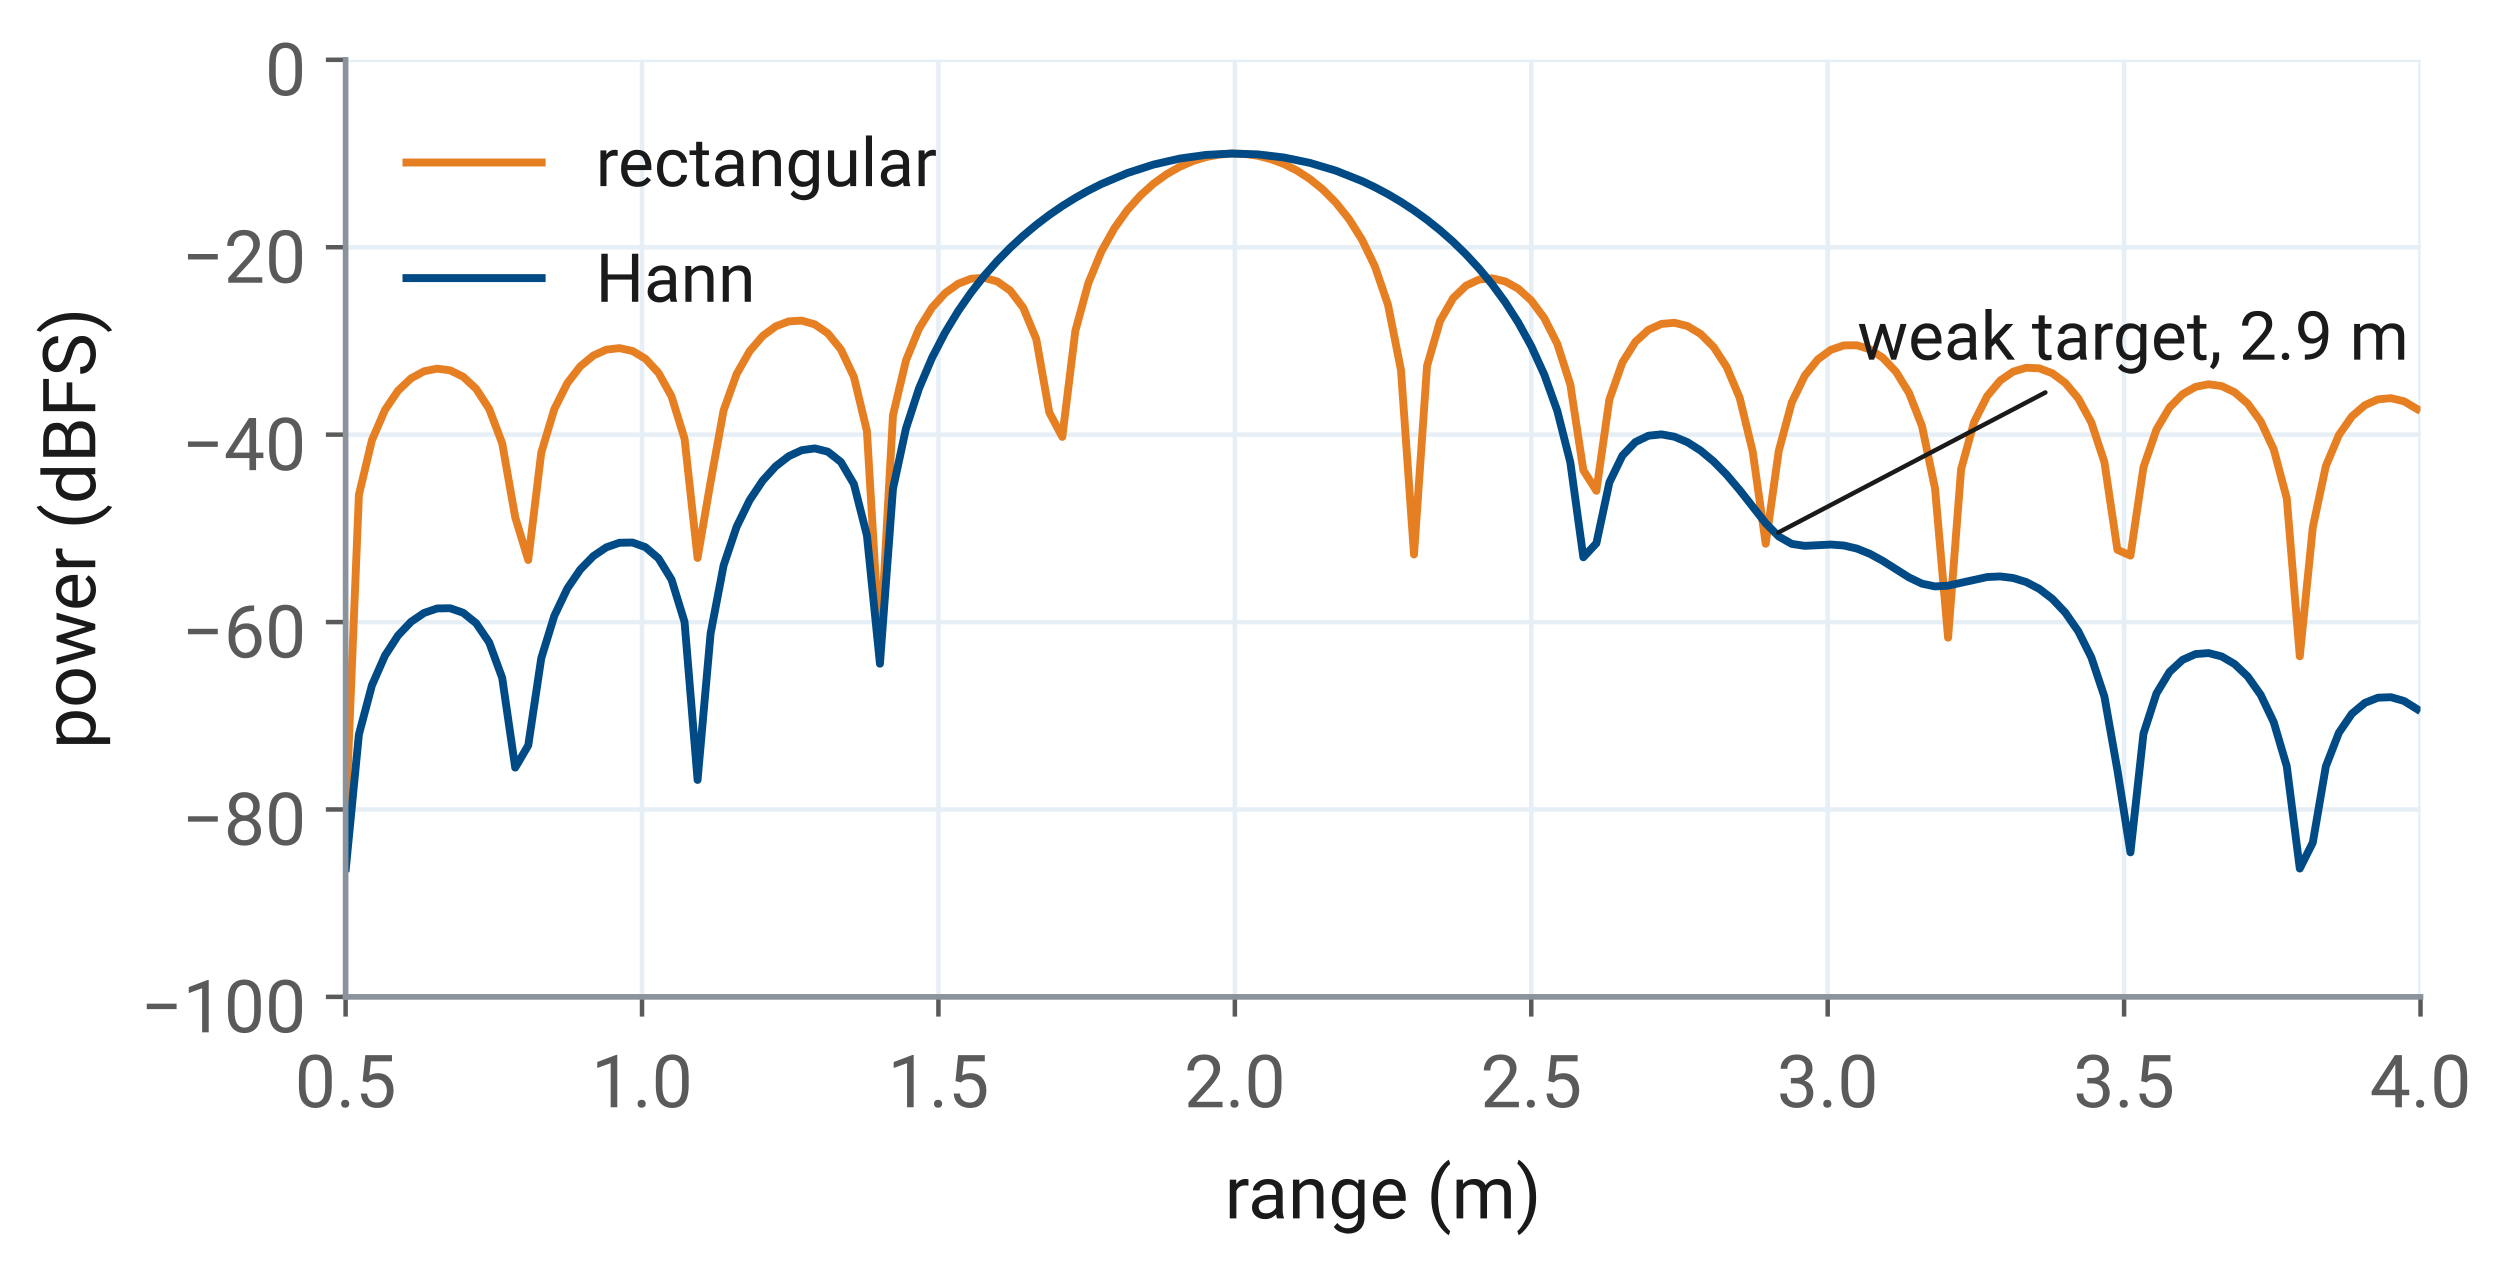
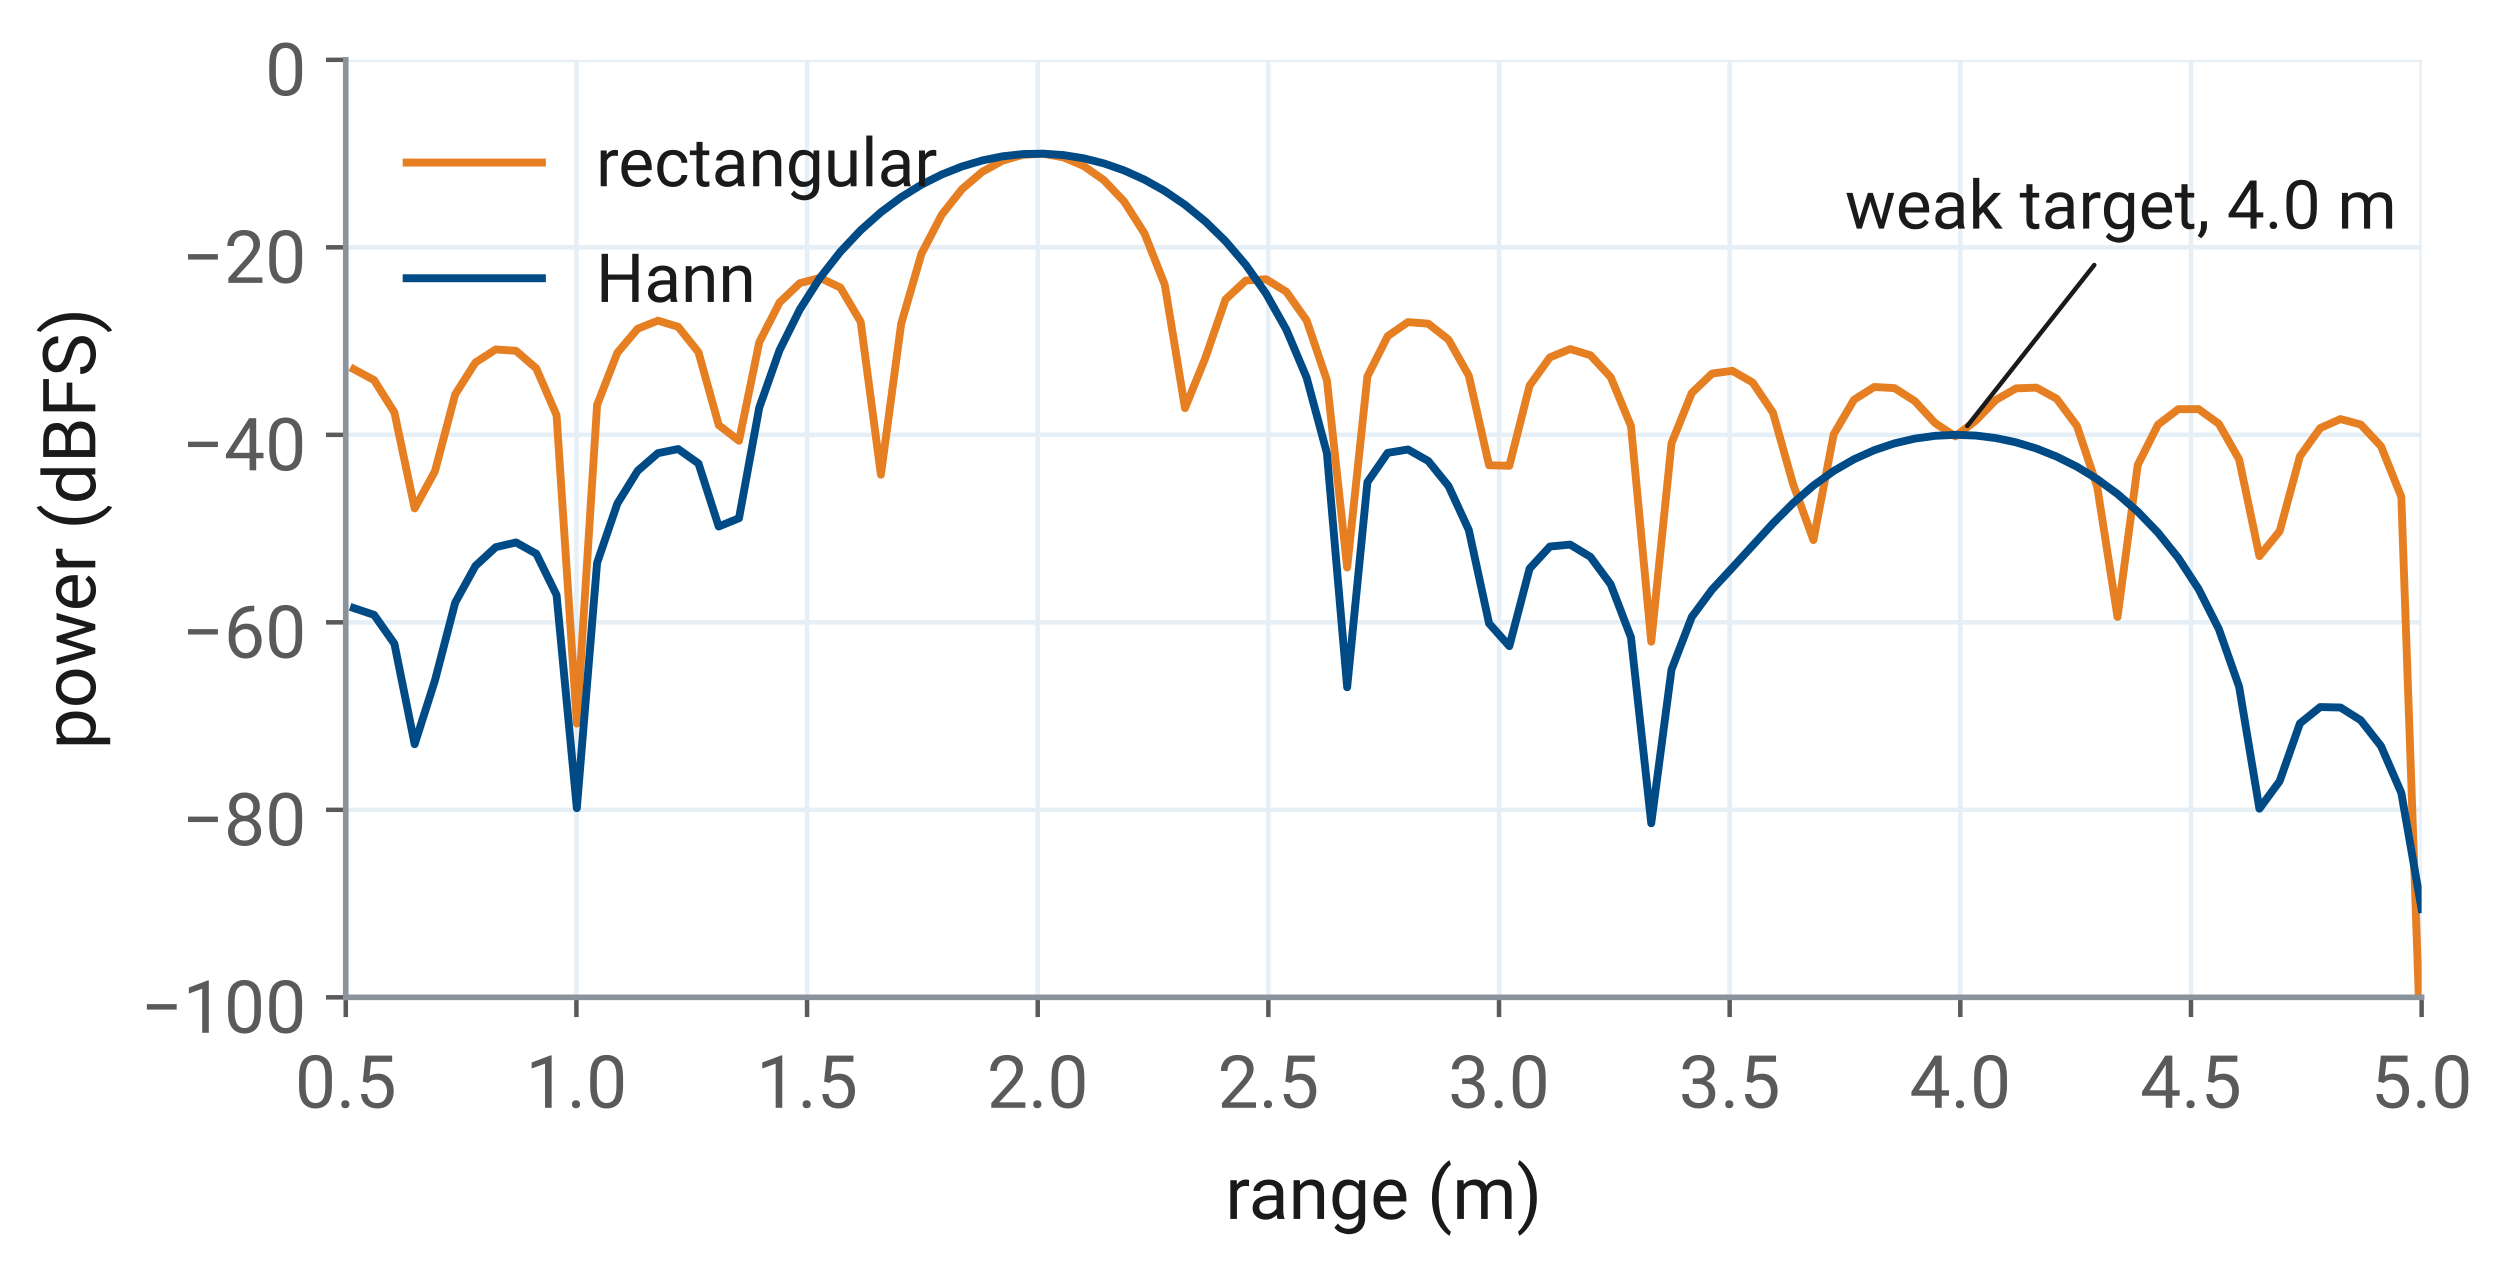
- <svg xmlns="http://www.w3.org/2000/svg" xmlns:xlink="http://www.w3.org/1999/xlink" width="443.73pt" height="223.716pt" viewBox="0 0 443.73 223.716" version="1.1">
+ <svg xmlns="http://www.w3.org/2000/svg" xmlns:xlink="http://www.w3.org/1999/xlink" width="443.528pt" height="223.716pt" viewBox="0 0 443.528 223.716" version="1.1">
  <defs>
    <style type="text/css">*{stroke-linejoin: round; stroke-linecap: butt}</style>
  </defs>
  <g id="figure_1">
    <g id="patch_1">
-       <path d="M 0 223.716  L 443.73 223.716  L 443.73 0  L 0 0  L 0 223.716  z " style="fill: none" />
+       <path d="M 0 223.716  L 443.528 223.716  L 443.528 0  L 0 0  L 0 223.716  z " style="fill: none" />
    </g>
    <g id="axes_1">
      <g id="patch_2">
        <path d="M 61.342 176.937  L 429.622 176.937  L 429.622 10.617  L 61.342 10.617  L 61.342 176.937  z " style="fill: none" />
      </g>
      <g id="matplotlib.axis_1">
        <g id="xtick_1">
          <g id="line2d_1">
-             <path d="M 61.342 176.937  L 61.342 10.617  " clip-path="url(#p07689ff9ef)" style="fill: none; stroke: #e6eef6; stroke-width: 0.8; stroke-linecap: square" />
+             <path d="M 61.342 176.937  L 61.342 10.617  " clip-path="url(#p579aee14a1)" style="fill: none; stroke: #e6eef6; stroke-width: 0.8; stroke-linecap: square" />
          </g>
          <g id="line2d_2">
            <defs>
-               <path id="mfe746ad7cb" d="M 0 0  L 0 3.5  " style="stroke: #5a5a5a; stroke-width: 0.8" />
+               <path id="m8863712139" d="M 0 0  L 0 3.5  " style="stroke: #5a5a5a; stroke-width: 0.8" />
            </defs>
            <g>
-               <use xlink:href="#mfe746ad7cb" x="61.342" y="176.937" style="fill: #5a5a5a; stroke: #5a5a5a; stroke-width: 0.8" />
+               <use xlink:href="#m8863712139" x="61.342" y="176.937" style="fill: #5a5a5a; stroke: #5a5a5a; stroke-width: 0.8" />
            </g>
          </g>
          <g id="text_1">
            <text style="font-size: 13px; font-family:'Source Sans Pro', 'Segoe UI', Roboto, Helvetica, Arial, sans-serif; text-anchor: middle; fill: #5a5a5a" x="61.342" y="196.531" transform="rotate(-0 61.34152 196.5306)">0.5</text>
          </g>
        </g>
        <g id="xtick_2">
          <g id="line2d_3">
-             <path d="M 113.953 176.937  L 113.953 10.617  " clip-path="url(#p07689ff9ef)" style="fill: none; stroke: #e6eef6; stroke-width: 0.8; stroke-linecap: square" />
+             <path d="M 102.262 176.937  L 102.262 10.617  " clip-path="url(#p579aee14a1)" style="fill: none; stroke: #e6eef6; stroke-width: 0.8; stroke-linecap: square" />
          </g>
          <g id="line2d_4">
            <g>
-               <use xlink:href="#mfe746ad7cb" x="113.953" y="176.937" style="fill: #5a5a5a; stroke: #5a5a5a; stroke-width: 0.8" />
+               <use xlink:href="#m8863712139" x="102.262" y="176.937" style="fill: #5a5a5a; stroke: #5a5a5a; stroke-width: 0.8" />
            </g>
          </g>
          <g id="text_2">
-             <text style="font-size: 13px; font-family:'Source Sans Pro', 'Segoe UI', Roboto, Helvetica, Arial, sans-serif; text-anchor: middle; fill: #5a5a5a" x="113.953" y="196.531" transform="rotate(-0 113.953 196.5306)">1.0</text>
+             <text style="font-size: 13px; font-family:'Source Sans Pro', 'Segoe UI', Roboto, Helvetica, Arial, sans-serif; text-anchor: middle; fill: #5a5a5a" x="102.262" y="196.531" transform="rotate(-0 102.2615 196.5306)">1.0</text>
          </g>
        </g>
        <g id="xtick_3">
          <g id="line2d_5">
-             <path d="M 166.564 176.937  L 166.564 10.617  " clip-path="url(#p07689ff9ef)" style="fill: none; stroke: #e6eef6; stroke-width: 0.8; stroke-linecap: square" />
+             <path d="M 143.182 176.937  L 143.182 10.617  " clip-path="url(#p579aee14a1)" style="fill: none; stroke: #e6eef6; stroke-width: 0.8; stroke-linecap: square" />
          </g>
          <g id="line2d_6">
            <g>
-               <use xlink:href="#mfe746ad7cb" x="166.564" y="176.937" style="fill: #5a5a5a; stroke: #5a5a5a; stroke-width: 0.8" />
+               <use xlink:href="#m8863712139" x="143.182" y="176.937" style="fill: #5a5a5a; stroke: #5a5a5a; stroke-width: 0.8" />
            </g>
          </g>
          <g id="text_3">
-             <text style="font-size: 13px; font-family:'Source Sans Pro', 'Segoe UI', Roboto, Helvetica, Arial, sans-serif; text-anchor: middle; fill: #5a5a5a" x="166.564" y="196.531" transform="rotate(-0 166.5644 196.5306)">1.5</text>
+             <text style="font-size: 13px; font-family:'Source Sans Pro', 'Segoe UI', Roboto, Helvetica, Arial, sans-serif; text-anchor: middle; fill: #5a5a5a" x="143.182" y="196.531" transform="rotate(-0 143.1815 196.5306)">1.5</text>
          </g>
        </g>
        <g id="xtick_4">
          <g id="line2d_7">
-             <path d="M 219.176 176.937  L 219.176 10.617  " clip-path="url(#p07689ff9ef)" style="fill: none; stroke: #e6eef6; stroke-width: 0.8; stroke-linecap: square" />
+             <path d="M 184.102 176.937  L 184.102 10.617  " clip-path="url(#p579aee14a1)" style="fill: none; stroke: #e6eef6; stroke-width: 0.8; stroke-linecap: square" />
          </g>
          <g id="line2d_8">
            <g>
-               <use xlink:href="#mfe746ad7cb" x="219.176" y="176.937" style="fill: #5a5a5a; stroke: #5a5a5a; stroke-width: 0.8" />
+               <use xlink:href="#m8863712139" x="184.102" y="176.937" style="fill: #5a5a5a; stroke: #5a5a5a; stroke-width: 0.8" />
            </g>
          </g>
          <g id="text_4">
-             <text style="font-size: 13px; font-family:'Source Sans Pro', 'Segoe UI', Roboto, Helvetica, Arial, sans-serif; text-anchor: middle; fill: #5a5a5a" x="219.176" y="196.531" transform="rotate(-0 219.1758 196.5306)">2.0</text>
+             <text style="font-size: 13px; font-family:'Source Sans Pro', 'Segoe UI', Roboto, Helvetica, Arial, sans-serif; text-anchor: middle; fill: #5a5a5a" x="184.102" y="196.531" transform="rotate(-0 184.1015 196.5306)">2.0</text>
          </g>
        </g>
        <g id="xtick_5">
          <g id="line2d_9">
-             <path d="M 271.787 176.937  L 271.787 10.617  " clip-path="url(#p07689ff9ef)" style="fill: none; stroke: #e6eef6; stroke-width: 0.8; stroke-linecap: square" />
+             <path d="M 225.022 176.937  L 225.022 10.617  " clip-path="url(#p579aee14a1)" style="fill: none; stroke: #e6eef6; stroke-width: 0.8; stroke-linecap: square" />
          </g>
          <g id="line2d_10">
            <g>
-               <use xlink:href="#mfe746ad7cb" x="271.787" y="176.937" style="fill: #5a5a5a; stroke: #5a5a5a; stroke-width: 0.8" />
+               <use xlink:href="#m8863712139" x="225.022" y="176.937" style="fill: #5a5a5a; stroke: #5a5a5a; stroke-width: 0.8" />
            </g>
          </g>
          <g id="text_5">
-             <text style="font-size: 13px; font-family:'Source Sans Pro', 'Segoe UI', Roboto, Helvetica, Arial, sans-serif; text-anchor: middle; fill: #5a5a5a" x="271.787" y="196.531" transform="rotate(-0 271.7872 196.5306)">2.5</text>
+             <text style="font-size: 13px; font-family:'Source Sans Pro', 'Segoe UI', Roboto, Helvetica, Arial, sans-serif; text-anchor: middle; fill: #5a5a5a" x="225.022" y="196.531" transform="rotate(-0 225.0215 196.5306)">2.5</text>
          </g>
        </g>
        <g id="xtick_6">
          <g id="line2d_11">
-             <path d="M 324.399 176.937  L 324.399 10.617  " clip-path="url(#p07689ff9ef)" style="fill: none; stroke: #e6eef6; stroke-width: 0.8; stroke-linecap: square" />
+             <path d="M 265.942 176.937  L 265.942 10.617  " clip-path="url(#p579aee14a1)" style="fill: none; stroke: #e6eef6; stroke-width: 0.8; stroke-linecap: square" />
          </g>
          <g id="line2d_12">
            <g>
-               <use xlink:href="#mfe746ad7cb" x="324.399" y="176.937" style="fill: #5a5a5a; stroke: #5a5a5a; stroke-width: 0.8" />
+               <use xlink:href="#m8863712139" x="265.942" y="176.937" style="fill: #5a5a5a; stroke: #5a5a5a; stroke-width: 0.8" />
            </g>
          </g>
          <g id="text_6">
-             <text style="font-size: 13px; font-family:'Source Sans Pro', 'Segoe UI', Roboto, Helvetica, Arial, sans-serif; text-anchor: middle; fill: #5a5a5a" x="324.399" y="196.531" transform="rotate(-0 324.3987 196.5306)">3.0</text>
+             <text style="font-size: 13px; font-family:'Source Sans Pro', 'Segoe UI', Roboto, Helvetica, Arial, sans-serif; text-anchor: middle; fill: #5a5a5a" x="265.942" y="196.531" transform="rotate(-0 265.9415 196.5306)">3.0</text>
          </g>
        </g>
        <g id="xtick_7">
          <g id="line2d_13">
-             <path d="M 377.01 176.937  L 377.01 10.617  " clip-path="url(#p07689ff9ef)" style="fill: none; stroke: #e6eef6; stroke-width: 0.8; stroke-linecap: square" />
+             <path d="M 306.862 176.937  L 306.862 10.617  " clip-path="url(#p579aee14a1)" style="fill: none; stroke: #e6eef6; stroke-width: 0.8; stroke-linecap: square" />
          </g>
          <g id="line2d_14">
            <g>
-               <use xlink:href="#mfe746ad7cb" x="377.01" y="176.937" style="fill: #5a5a5a; stroke: #5a5a5a; stroke-width: 0.8" />
+               <use xlink:href="#m8863712139" x="306.862" y="176.937" style="fill: #5a5a5a; stroke: #5a5a5a; stroke-width: 0.8" />
            </g>
          </g>
          <g id="text_7">
-             <text style="font-size: 13px; font-family:'Source Sans Pro', 'Segoe UI', Roboto, Helvetica, Arial, sans-serif; text-anchor: middle; fill: #5a5a5a" x="377.01" y="196.531" transform="rotate(-0 377.0101 196.5306)">3.5</text>
+             <text style="font-size: 13px; font-family:'Source Sans Pro', 'Segoe UI', Roboto, Helvetica, Arial, sans-serif; text-anchor: middle; fill: #5a5a5a" x="306.862" y="196.531" transform="rotate(-0 306.8615 196.5306)">3.5</text>
          </g>
        </g>
        <g id="xtick_8">
          <g id="line2d_15">
-             <path d="M 429.622 176.937  L 429.622 10.617  " clip-path="url(#p07689ff9ef)" style="fill: none; stroke: #e6eef6; stroke-width: 0.8; stroke-linecap: square" />
+             <path d="M 347.782 176.937  L 347.782 10.617  " clip-path="url(#p579aee14a1)" style="fill: none; stroke: #e6eef6; stroke-width: 0.8; stroke-linecap: square" />
          </g>
          <g id="line2d_16">
            <g>
-               <use xlink:href="#mfe746ad7cb" x="429.622" y="176.937" style="fill: #5a5a5a; stroke: #5a5a5a; stroke-width: 0.8" />
+               <use xlink:href="#m8863712139" x="347.782" y="176.937" style="fill: #5a5a5a; stroke: #5a5a5a; stroke-width: 0.8" />
            </g>
          </g>
          <g id="text_8">
-             <text style="font-size: 13px; font-family:'Source Sans Pro', 'Segoe UI', Roboto, Helvetica, Arial, sans-serif; text-anchor: middle; fill: #5a5a5a" x="429.622" y="196.531" transform="rotate(-0 429.6215 196.5306)">4.0</text>
-           </g>
-         </g>
-         <g id="text_9">
+             <text style="font-size: 13px; font-family:'Source Sans Pro', 'Segoe UI', Roboto, Helvetica, Arial, sans-serif; text-anchor: middle; fill: #5a5a5a" x="347.782" y="196.531" transform="rotate(-0 347.7815 196.5306)">4.0</text>
+           </g>
+         </g>
+         <g id="xtick_9">
+           <g id="line2d_17">
+             <path d="M 388.702 176.937  L 388.702 10.617  " clip-path="url(#p579aee14a1)" style="fill: none; stroke: #e6eef6; stroke-width: 0.8; stroke-linecap: square" />
+           </g>
+           <g id="line2d_18">
+             <g>
+               <use xlink:href="#m8863712139" x="388.702" y="176.937" style="fill: #5a5a5a; stroke: #5a5a5a; stroke-width: 0.8" />
+             </g>
+           </g>
+           <g id="text_9">
+             <text style="font-size: 13px; font-family:'Source Sans Pro', 'Segoe UI', Roboto, Helvetica, Arial, sans-serif; text-anchor: middle; fill: #5a5a5a" x="388.702" y="196.531" transform="rotate(-0 388.7015 196.5306)">4.5</text>
+           </g>
+         </g>
+         <g id="xtick_10">
+           <g id="line2d_19">
+             <path d="M 429.622 176.937  L 429.622 10.617  " clip-path="url(#p579aee14a1)" style="fill: none; stroke: #e6eef6; stroke-width: 0.8; stroke-linecap: square" />
+           </g>
+           <g id="line2d_20">
+             <g>
+               <use xlink:href="#m8863712139" x="429.622" y="176.937" style="fill: #5a5a5a; stroke: #5a5a5a; stroke-width: 0.8" />
+             </g>
+           </g>
+           <g id="text_10">
+             <text style="font-size: 13px; font-family:'Source Sans Pro', 'Segoe UI', Roboto, Helvetica, Arial, sans-serif; text-anchor: middle; fill: #5a5a5a" x="429.622" y="196.531" transform="rotate(-0 429.6215 196.5306)">5.0</text>
+           </g>
+         </g>
+         <g id="text_11">
          <text style="font-size: 13px; font-family:'Source Sans Pro', 'Segoe UI', Roboto, Helvetica, Arial, sans-serif; text-anchor: middle; fill: #1a1a1a" x="245.482" y="216.26" transform="rotate(-0 245.4815 216.2601)">range (m)</text>
        </g>
      </g>
      <g id="matplotlib.axis_2">
        <g id="ytick_1">
-           <g id="line2d_17">
-             <path d="M 61.342 176.937  L 429.622 176.937  " clip-path="url(#p07689ff9ef)" style="fill: none; stroke: #e6eef6; stroke-width: 0.8; stroke-linecap: square" />
-           </g>
-           <g id="line2d_18">
+           <g id="line2d_21">
+             <path d="M 61.342 176.937  L 429.622 176.937  " clip-path="url(#p579aee14a1)" style="fill: none; stroke: #e6eef6; stroke-width: 0.8; stroke-linecap: square" />
+           </g>
+           <g id="line2d_22">
            <defs>
-               <path id="mbc7025933c" d="M 0 0  L -3.5 0  " style="stroke: #5a5a5a; stroke-width: 0.8" />
+               <path id="me98168f09e" d="M 0 0  L -3.5 0  " style="stroke: #5a5a5a; stroke-width: 0.8" />
            </defs>
            <g>
-               <use xlink:href="#mbc7025933c" x="61.342" y="176.937" style="fill: #5a5a5a; stroke: #5a5a5a; stroke-width: 0.8" />
-             </g>
-           </g>
-           <g id="text_10">
+               <use xlink:href="#me98168f09e" x="61.342" y="176.937" style="fill: #5a5a5a; stroke: #5a5a5a; stroke-width: 0.8" />
+             </g>
+           </g>
+           <g id="text_12">
            <text style="font-size: 13px; font-family:'Source Sans Pro', 'Segoe UI', Roboto, Helvetica, Arial, sans-serif; text-anchor: end; fill: #5a5a5a" x="54.342" y="183.234" transform="rotate(-0 54.34152 183.2337)">−100</text>
          </g>
        </g>
        <g id="ytick_2">
-           <g id="line2d_19">
-             <path d="M 61.342 143.673  L 429.622 143.673  " clip-path="url(#p07689ff9ef)" style="fill: none; stroke: #e6eef6; stroke-width: 0.8; stroke-linecap: square" />
-           </g>
-           <g id="line2d_20">
-             <g>
-               <use xlink:href="#mbc7025933c" x="61.342" y="143.673" style="fill: #5a5a5a; stroke: #5a5a5a; stroke-width: 0.8" />
-             </g>
-           </g>
-           <g id="text_11">
+           <g id="line2d_23">
+             <path d="M 61.342 143.673  L 429.622 143.673  " clip-path="url(#p579aee14a1)" style="fill: none; stroke: #e6eef6; stroke-width: 0.8; stroke-linecap: square" />
+           </g>
+           <g id="line2d_24">
+             <g>
+               <use xlink:href="#me98168f09e" x="61.342" y="143.673" style="fill: #5a5a5a; stroke: #5a5a5a; stroke-width: 0.8" />
+             </g>
+           </g>
+           <g id="text_13">
            <text style="font-size: 13px; font-family:'Source Sans Pro', 'Segoe UI', Roboto, Helvetica, Arial, sans-serif; text-anchor: end; fill: #5a5a5a" x="54.342" y="149.97" transform="rotate(-0 54.34152 149.9698)">−80</text>
          </g>
        </g>
        <g id="ytick_3">
-           <g id="line2d_21">
-             <path d="M 61.342 110.409  L 429.622 110.409  " clip-path="url(#p07689ff9ef)" style="fill: none; stroke: #e6eef6; stroke-width: 0.8; stroke-linecap: square" />
-           </g>
-           <g id="line2d_22">
-             <g>
-               <use xlink:href="#mbc7025933c" x="61.342" y="110.409" style="fill: #5a5a5a; stroke: #5a5a5a; stroke-width: 0.8" />
-             </g>
-           </g>
-           <g id="text_12">
+           <g id="line2d_25">
+             <path d="M 61.342 110.409  L 429.622 110.409  " clip-path="url(#p579aee14a1)" style="fill: none; stroke: #e6eef6; stroke-width: 0.8; stroke-linecap: square" />
+           </g>
+           <g id="line2d_26">
+             <g>
+               <use xlink:href="#me98168f09e" x="61.342" y="110.409" style="fill: #5a5a5a; stroke: #5a5a5a; stroke-width: 0.8" />
+             </g>
+           </g>
+           <g id="text_14">
            <text style="font-size: 13px; font-family:'Source Sans Pro', 'Segoe UI', Roboto, Helvetica, Arial, sans-serif; text-anchor: end; fill: #5a5a5a" x="54.342" y="116.706" transform="rotate(-0 54.34152 116.7057)">−60</text>
          </g>
        </g>
        <g id="ytick_4">
-           <g id="line2d_23">
-             <path d="M 61.342 77.145  L 429.622 77.145  " clip-path="url(#p07689ff9ef)" style="fill: none; stroke: #e6eef6; stroke-width: 0.8; stroke-linecap: square" />
-           </g>
-           <g id="line2d_24">
-             <g>
-               <use xlink:href="#mbc7025933c" x="61.342" y="77.145" style="fill: #5a5a5a; stroke: #5a5a5a; stroke-width: 0.8" />
-             </g>
-           </g>
-           <g id="text_13">
+           <g id="line2d_27">
+             <path d="M 61.342 77.145  L 429.622 77.145  " clip-path="url(#p579aee14a1)" style="fill: none; stroke: #e6eef6; stroke-width: 0.8; stroke-linecap: square" />
+           </g>
+           <g id="line2d_28">
+             <g>
+               <use xlink:href="#me98168f09e" x="61.342" y="77.145" style="fill: #5a5a5a; stroke: #5a5a5a; stroke-width: 0.8" />
+             </g>
+           </g>
+           <g id="text_15">
            <text style="font-size: 13px; font-family:'Source Sans Pro', 'Segoe UI', Roboto, Helvetica, Arial, sans-serif; text-anchor: end; fill: #5a5a5a" x="54.342" y="83.442" transform="rotate(-0 54.34152 83.44175)">−40</text>
          </g>
        </g>
        <g id="ytick_5">
-           <g id="line2d_25">
-             <path d="M 61.342 43.881  L 429.622 43.881  " clip-path="url(#p07689ff9ef)" style="fill: none; stroke: #e6eef6; stroke-width: 0.8; stroke-linecap: square" />
-           </g>
-           <g id="line2d_26">
-             <g>
-               <use xlink:href="#mbc7025933c" x="61.342" y="43.881" style="fill: #5a5a5a; stroke: #5a5a5a; stroke-width: 0.8" />
-             </g>
-           </g>
-           <g id="text_14">
+           <g id="line2d_29">
+             <path d="M 61.342 43.881  L 429.622 43.881  " clip-path="url(#p579aee14a1)" style="fill: none; stroke: #e6eef6; stroke-width: 0.8; stroke-linecap: square" />
+           </g>
+           <g id="line2d_30">
+             <g>
+               <use xlink:href="#me98168f09e" x="61.342" y="43.881" style="fill: #5a5a5a; stroke: #5a5a5a; stroke-width: 0.8" />
+             </g>
+           </g>
+           <g id="text_16">
            <text style="font-size: 13px; font-family:'Source Sans Pro', 'Segoe UI', Roboto, Helvetica, Arial, sans-serif; text-anchor: end; fill: #5a5a5a" x="54.342" y="50.178" transform="rotate(-0 54.34152 50.17775)">−20</text>
          </g>
        </g>
        <g id="ytick_6">
-           <g id="line2d_27">
-             <path d="M 61.342 10.617  L 429.622 10.617  " clip-path="url(#p07689ff9ef)" style="fill: none; stroke: #e6eef6; stroke-width: 0.8; stroke-linecap: square" />
-           </g>
-           <g id="line2d_28">
-             <g>
-               <use xlink:href="#mbc7025933c" x="61.342" y="10.617" style="fill: #5a5a5a; stroke: #5a5a5a; stroke-width: 0.8" />
-             </g>
-           </g>
-           <g id="text_15">
+           <g id="line2d_31">
+             <path d="M 61.342 10.617  L 429.622 10.617  " clip-path="url(#p579aee14a1)" style="fill: none; stroke: #e6eef6; stroke-width: 0.8; stroke-linecap: square" />
+           </g>
+           <g id="line2d_32">
+             <g>
+               <use xlink:href="#me98168f09e" x="61.342" y="10.617" style="fill: #5a5a5a; stroke: #5a5a5a; stroke-width: 0.8" />
+             </g>
+           </g>
+           <g id="text_17">
            <text style="font-size: 13px; font-family:'Source Sans Pro', 'Segoe UI', Roboto, Helvetica, Arial, sans-serif; text-anchor: end; fill: #5a5a5a" x="54.342" y="16.914" transform="rotate(-0 54.34152 16.91375)">0</text>
          </g>
        </g>
-         <g id="text_16">
+         <g id="text_18">
          <text style="font-size: 13px; font-family:'Source Sans Pro', 'Segoe UI', Roboto, Helvetica, Arial, sans-serif; text-anchor: middle; fill: #1a1a1a" x="16.914" y="93.777" transform="rotate(-90 16.91375 93.77688)">power (dBFS)</text>
        </g>
      </g>
-       <g id="line2d_29">
-         <path d="M 61.389 144.643  L 63.701 87.835  L 66.013 78.139  L 68.325 72.768  L 70.637 69.354  L 72.949 67.165  L 75.261 65.9  L 77.573 65.431  L 79.885 65.731  L 82.197 66.862  L 84.509 69.004  L 86.821 72.576  L 89.133 78.67  L 91.445 91.81  L 93.757 99.396  L 96.069 80.348  L 98.381 72.626  L 100.693 68.01  L 103.005 65.012  L 105.317 63.104  L 107.629 62.058  L 109.941 61.788  L 112.253 62.294  L 114.565 63.675  L 116.877 66.172  L 119.189 70.353  L 121.501 77.866  L 123.813 99.039  L 126.126 85.518  L 128.438 72.816  L 130.75 66.38  L 133.062 62.318  L 135.374 59.631  L 137.686 57.927  L 139.998 57.038  L 142.31 56.909  L 144.622 57.573  L 146.934 59.166  L 149.246 62.01  L 151.558 66.896  L 153.87 76.497  L 156.182 115.451  L 158.494 73.714  L 160.806 63.961  L 163.118 58.332  L 165.43 54.593  L 167.742 52.038  L 170.054 50.373  L 172.366 49.472  L 174.678 49.311  L 176.99 49.95  L 179.302 51.572  L 181.614 54.606  L 183.926 60.187  L 186.238 73.211  L 188.55 77.545  L 190.862 58.737  L 193.174 50.246  L 195.486 44.649  L 197.798 40.505  L 200.11 37.272  L 202.422 34.689  L 204.734 32.607  L 207.046 30.936  L 209.358 29.617  L 211.67 28.612  L 213.982 27.894  L 216.295 27.445  L 218.607 27.256  L 220.919 27.323  L 223.231 27.647  L 225.543 28.235  L 227.855 29.1  L 230.167 30.264  L 232.479 31.76  L 234.791 33.635  L 237.103 35.962  L 239.415 38.855  L 241.727 42.511  L 244.039 47.299  L 246.351 54.071  L 248.663 65.689  L 250.975 98.42  L 253.287 64.954  L 255.599 56.977  L 257.911 52.926  L 260.223 50.694  L 262.535 49.611  L 264.847 49.4  L 267.159 49.947  L 269.471 51.236  L 271.783 53.339  L 274.095 56.453  L 276.407 61.028  L 278.719 68.26  L 281.031 83.463  L 283.343 87.108  L 285.655 70.898  L 287.967 64.327  L 290.279 60.658  L 292.591 58.542  L 294.903 57.49  L 297.215 57.293  L 299.527 57.879  L 301.839 59.268  L 304.151 61.584  L 306.464 65.124  L 308.776 70.601  L 311.088 80.137  L 313.4 96.507  L 315.712 80.048  L 318.024 71.431  L 320.336 66.674  L 322.648 63.789  L 324.96 62.095  L 327.272 61.303  L 329.584 61.285  L 331.896 62.01  L 334.208 63.526  L 336.52 65.985  L 338.832 69.737  L 341.144 75.64  L 343.456 86.726  L 345.768 113.183  L 348.08 83.299  L 350.392 74.893  L 352.704 70.309  L 355.016 67.549  L 357.328 65.962  L 359.64 65.275  L 361.952 65.375  L 364.264 66.247  L 366.576 67.962  L 368.888 70.723  L 371.2 74.992  L 373.512 82.019  L 375.824 97.578  L 378.136 98.62  L 380.448 82.933  L 382.76 76.221  L 385.072 72.33  L 387.384 69.969  L 389.696 68.662  L 392.008 68.205  L 394.32 68.522  L 396.633 69.627  L 398.945 71.629  L 401.257 74.795  L 403.569 79.761  L 405.881 88.45  L 408.193 116.488  L 410.505 93.616  L 412.817 82.733  L 415.129 77.221  L 417.441 73.91  L 419.753 71.916  L 422.065 70.887  L 424.377 70.671  L 426.689 71.225  L 429.001 72.593  L 429.001 72.593  " clip-path="url(#p07689ff9ef)" style="fill: none; stroke: #e67e22; stroke-width: 1.4; stroke-linecap: square" />
-       </g>
-       <g id="line2d_30">
-         <path d="M 61.389 154.067  L 63.701 130.358  L 66.013 121.646  L 68.325 116.372  L 70.637 112.808  L 72.949 110.367  L 75.261 108.797  L 77.573 107.996  L 79.885 107.956  L 82.197 108.757  L 84.509 110.612  L 86.821 114.012  L 89.133 120.31  L 91.445 136.246  L 93.757 132.303  L 96.069 116.828  L 98.381 109.317  L 100.693 104.464  L 103.005 101.075  L 105.317 98.7  L 107.629 97.145  L 109.941 96.337  L 112.253 96.292  L 114.565 97.123  L 116.877 99.099  L 119.189 102.864  L 121.501 110.384  L 123.813 138.43  L 126.126 112.434  L 128.438 100.346  L 130.75 93.483  L 133.062 88.758  L 135.374 85.3  L 137.686 82.756  L 139.998 80.974  L 142.31 79.905  L 144.622 79.588  L 146.934 80.169  L 149.246 81.991  L 151.558 85.916  L 153.87 95.028  L 156.182 117.802  L 158.494 86.757  L 160.806 76.029  L 163.118 68.939  L 165.43 63.498  L 167.742 59.031  L 170.054 55.224  L 172.366 51.905  L 174.678 48.966  L 176.99 46.34  L 179.302 43.976  L 181.614 41.84  L 183.926 39.905  L 186.238 38.151  L 188.55 36.561  L 190.862 35.124  L 193.174 33.827  L 195.486 32.663  L 200.11 30.707  L 204.734 29.213  L 209.358 28.15  L 213.982 27.5  L 218.607 27.251  L 223.231 27.401  L 227.855 27.95  L 232.479 28.909  L 237.103 30.295  L 241.727 32.133  L 244.039 33.235  L 246.351 34.466  L 248.663 35.834  L 250.975 37.349  L 253.287 39.023  L 255.599 40.871  L 257.911 42.912  L 260.223 45.17  L 262.535 47.677  L 264.847 50.476  L 267.159 53.631  L 269.471 57.234  L 271.783 61.434  L 274.095 66.489  L 276.407 72.925  L 278.719 82.069  L 281.031 98.908  L 283.343 96.431  L 285.655 85.624  L 287.967 80.86  L 290.279 78.449  L 292.591 77.336  L 294.903 77.096  L 297.215 77.519  L 299.527 78.497  L 301.839 79.968  L 304.151 81.897  L 306.464 84.254  L 308.776 86.984  L 313.4 92.869  L 315.712 95.218  L 318.024 96.539  L 320.336 96.885  L 324.96 96.654  L 327.272 96.822  L 329.584 97.369  L 331.896 98.302  L 334.208 99.569  L 338.832 102.492  L 341.144 103.597  L 343.456 104.086  L 345.768 103.945  L 352.704 102.421  L 355.016 102.314  L 357.328 102.593  L 359.64 103.31  L 361.952 104.517  L 364.264 106.286  L 366.576 108.732  L 368.888 112.064  L 371.2 116.694  L 373.512 123.629  L 375.824 136.704  L 378.136 151.284  L 380.448 130.223  L 382.76 123.071  L 385.072 119.258  L 387.384 117.121  L 389.696 116.088  L 392.008 115.917  L 394.32 116.511  L 396.633 117.866  L 398.945 120.067  L 401.257 123.334  L 403.569 128.176  L 405.881 136.003  L 408.193 154.156  L 410.505 149.548  L 412.817 136.034  L 415.129 130.058  L 417.441 126.679  L 419.753 124.751  L 422.065 123.837  L 424.377 123.747  L 426.689 124.415  L 429.001 125.855  L 429.001 125.855  " clip-path="url(#p07689ff9ef)" style="fill: none; stroke: #004a85; stroke-width: 1.4; stroke-linecap: square" />
+       <g id="line2d_33">
+         <path d="M 62.774 65.502  L 66.37 67.441  L 69.967 73.165  L 73.563 90.194  L 77.16 83.621  L 80.756 69.968  L 84.353 64.303  L 87.949 61.996  L 91.546 62.237  L 95.142 65.357  L 98.739 73.669  L 102.335 128.366  L 105.932 71.835  L 109.528 62.583  L 113.125 58.322  L 116.721 56.884  L 120.317 57.983  L 123.914 62.482  L 127.51 75.416  L 131.107 78.196  L 134.703 60.72  L 138.3 53.668  L 141.896 50.232  L 145.493 49.305  L 149.089 51.014  L 152.686 57.078  L 156.282 84.217  L 159.879 57.437  L 163.475 45.025  L 167.072 38.1  L 170.668 33.549  L 174.265 30.478  L 177.861 28.511  L 181.458 27.471  L 185.054 27.278  L 188.651 27.918  L 192.247 29.438  L 195.844 31.963  L 199.44 35.756  L 203.037 41.394  L 206.633 50.486  L 210.23 72.413  L 213.826 63.542  L 217.423 53.122  L 221.019 49.772  L 224.616 49.542  L 228.212 51.757  L 231.808 56.848  L 235.405 67.462  L 239.001 100.682  L 242.598 66.772  L 246.194 59.626  L 249.791 57.145  L 253.387 57.421  L 256.984 60.255  L 260.58 66.643  L 264.177 82.541  L 267.773 82.635  L 271.37 68.408  L 274.966 63.403  L 278.563 61.927  L 282.159 63.022  L 285.756 66.914  L 289.352 75.574  L 292.949 113.845  L 296.545 78.631  L 300.142 69.71  L 303.738 66.277  L 307.335 65.785  L 310.931 67.844  L 314.528 73.177  L 318.124 85.922  L 321.721 95.812  L 325.317 77.051  L 328.914 70.921  L 332.51 68.654  L 336.107 68.855  L 339.703 71.154  L 343.3 75.049  L 346.896 77.416  L 350.492 74.653  L 354.089 70.959  L 357.685 68.9  L 361.282 68.77  L 364.878 70.746  L 368.475 75.572  L 372.071 86.348  L 375.668 109.455  L 379.264 82.481  L 382.861 75.328  L 386.457 72.592  L 390.054 72.586  L 393.65 75.186  L 397.247 81.517  L 400.843 98.66  L 404.44 94.235  L 408.036 80.95  L 411.633 75.942  L 415.229 74.346  L 418.826 75.321  L 422.422 79.171  L 426.019 88.138  L 429.615 190.957  " clip-path="url(#p579aee14a1)" style="fill: none; stroke: #e67e22; stroke-width: 1.4; stroke-linecap: square" />
+       </g>
+       <g id="line2d_34">
+         <path d="M 62.774 107.882  L 66.37 109.091  L 69.967 114.195  L 73.563 132.026  L 77.16 120.74  L 80.756 106.91  L 84.353 100.389  L 87.949 97.074  L 91.546 96.234  L 95.142 98.241  L 98.739 105.562  L 102.335 143.371  L 105.932 99.852  L 109.528 89.329  L 113.125 83.527  L 116.721 80.396  L 120.317 79.665  L 123.914 82.222  L 127.51 93.406  L 131.107 91.94  L 134.703 72.302  L 138.3 62.125  L 141.896 54.902  L 145.493 49.262  L 149.089 44.667  L 152.686 40.85  L 156.282 37.654  L 159.879 34.981  L 163.475 32.765  L 167.072 30.961  L 170.668 29.536  L 174.265 28.466  L 177.861 27.736  L 181.458 27.336  L 185.054 27.26  L 188.651 27.507  L 192.247 28.081  L 195.844 28.989  L 199.44 30.245  L 203.037 31.868  L 206.633 33.886  L 210.23 36.337  L 213.826 39.278  L 217.423 42.789  L 221.019 46.994  L 224.616 52.1  L 228.212 58.484  L 231.808 66.994  L 235.405 80.374  L 239.001 121.925  L 242.598 85.53  L 246.194 80.339  L 249.791 79.746  L 253.387 81.78  L 256.984 86.226  L 260.58 94.031  L 264.177 110.606  L 267.773 114.629  L 271.37 100.87  L 274.966 96.964  L 278.563 96.616  L 282.159 98.796  L 285.756 103.678  L 289.352 113.077  L 292.949 146.057  L 296.545 118.79  L 300.142 109.453  L 303.738 104.603  L 307.335 100.72  L 310.931 96.791  L 314.528 92.863  L 318.124 89.251  L 321.721 86.136  L 325.317 83.556  L 328.914 81.483  L 332.51 79.866  L 336.107 78.657  L 339.703 77.817  L 343.3 77.317  L 346.896 77.139  L 350.492 77.273  L 354.089 77.718  L 357.685 78.481  L 361.282 79.57  L 364.878 81.004  L 368.475 82.804  L 372.071 85.001  L 375.668 87.637  L 379.264 90.775  L 382.861 94.509  L 386.457 98.992  L 390.054 104.503  L 393.65 111.61  L 397.247 121.845  L 400.843 143.469  L 404.44 138.579  L 408.036 128.335  L 411.633 125.436  L 415.229 125.522  L 418.826 127.782  L 422.422 132.373  L 426.019 140.662  L 429.615 161.263  " clip-path="url(#p579aee14a1)" style="fill: none; stroke: #004a85; stroke-width: 1.4; stroke-linecap: square" />
      </g>
      <g id="patch_3">
        <path d="M 61.342 176.937  L 61.342 10.617  " style="fill: none; stroke: #8a929c; stroke-linejoin: miter; stroke-linecap: square" />
      </g>
      <g id="patch_4">
        <path d="M 61.342 176.937  L 429.622 176.937  " style="fill: none; stroke: #8a929c; stroke-linejoin: miter; stroke-linecap: square" />
      </g>
      <g id="patch_5">
-         <path d="M 363.029 69.663  Q 339.339 82.087 315.649 94.51  " style="fill: none; stroke: #1a1a1a; stroke-width: 0.8; stroke-linecap: round" />
-       </g>
-       <g id="text_17">
-         <text style="font-size: 12px; font-family:'Source Sans Pro', 'Segoe UI', Roboto, Helvetica, Arial, sans-serif; text-anchor: start; fill: #1a1a1a" x="329.66" y="63.839" transform="rotate(-0 329.6598 63.83928)">weak target, 2.9 m</text>
+         <path d="M 371.546 47.018  Q 360.283 61.296 349.02 75.575  " style="fill: none; stroke: #1a1a1a; stroke-width: 0.8; stroke-linecap: round" />
+       </g>
+       <g id="text_19">
+         <text style="font-size: 12px; font-family:'Source Sans Pro', 'Segoe UI', Roboto, Helvetica, Arial, sans-serif; text-anchor: start; fill: #1a1a1a" x="327.322" y="40.554" transform="rotate(-0 327.3215 40.55447)">weak target, 4.0 m</text>
      </g>
      <g id="legend_1">
-         <g id="line2d_31">
+         <g id="line2d_35">
          <path d="M 72.142 28.842  L 84.142 28.842  L 96.142 28.842  " style="fill: none; stroke: #e67e22; stroke-width: 1.4; stroke-linecap: square" />
        </g>
-         <g id="text_18">
+         <g id="text_20">
          <text style="font-size: 12px; font-family:'Source Sans Pro', 'Segoe UI', Roboto, Helvetica, Arial, sans-serif; text-anchor: start; fill: #1a1a1a" x="105.742" y="33.042" transform="rotate(-0 105.7415 33.04187)">rectangular</text>
        </g>
-         <g id="line2d_32">
+         <g id="line2d_36">
          <path d="M 72.142 49.361  L 84.142 49.361  L 96.142 49.361  " style="fill: none; stroke: #004a85; stroke-width: 1.4; stroke-linecap: square" />
        </g>
-         <g id="text_19">
+         <g id="text_21">
          <text style="font-size: 12px; font-family:'Source Sans Pro', 'Segoe UI', Roboto, Helvetica, Arial, sans-serif; text-anchor: start; fill: #1a1a1a" x="105.742" y="53.561" transform="rotate(-0 105.7415 53.56141)">Hann</text>
        </g>
      </g>
    </g>
  </g>
  <defs>
-     <clipPath id="p07689ff9ef">
+     <clipPath id="p579aee14a1">
      <rect x="61.342" y="10.617" width="368.28" height="166.32" />
    </clipPath>
  </defs>
</svg>
